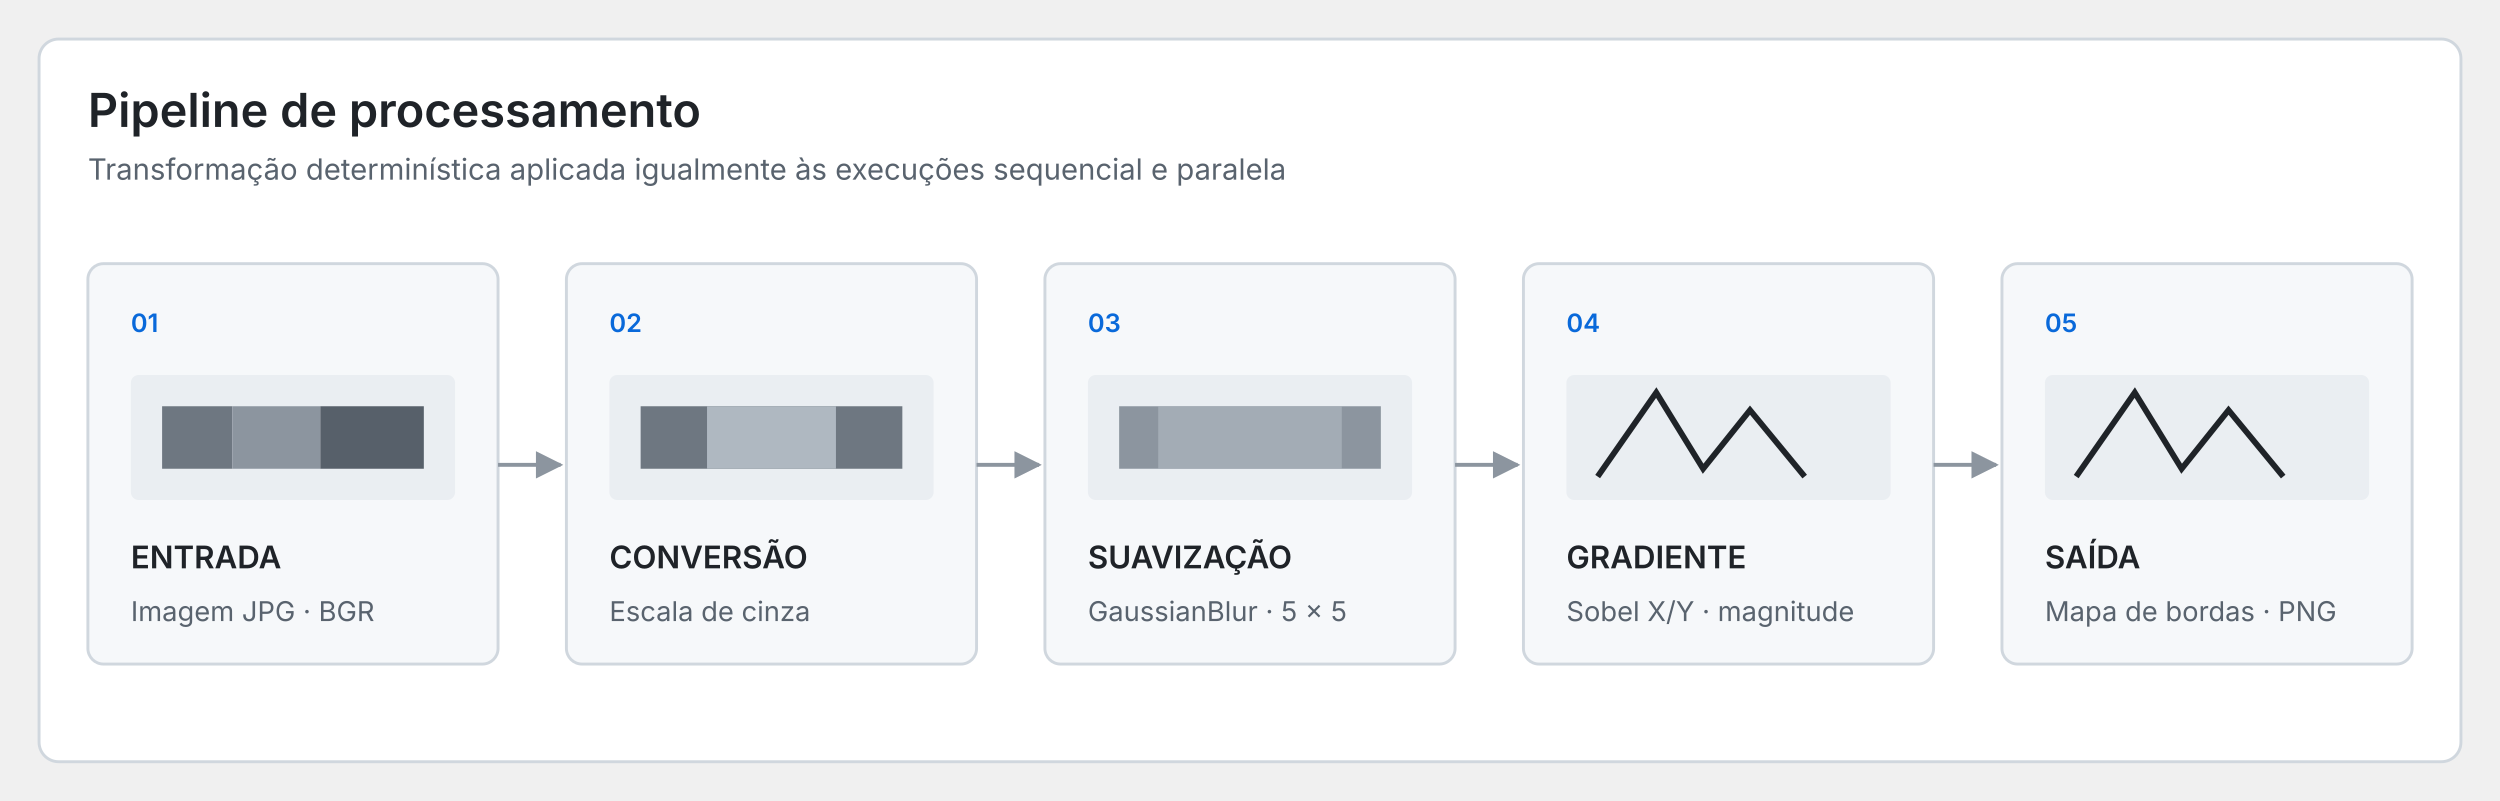
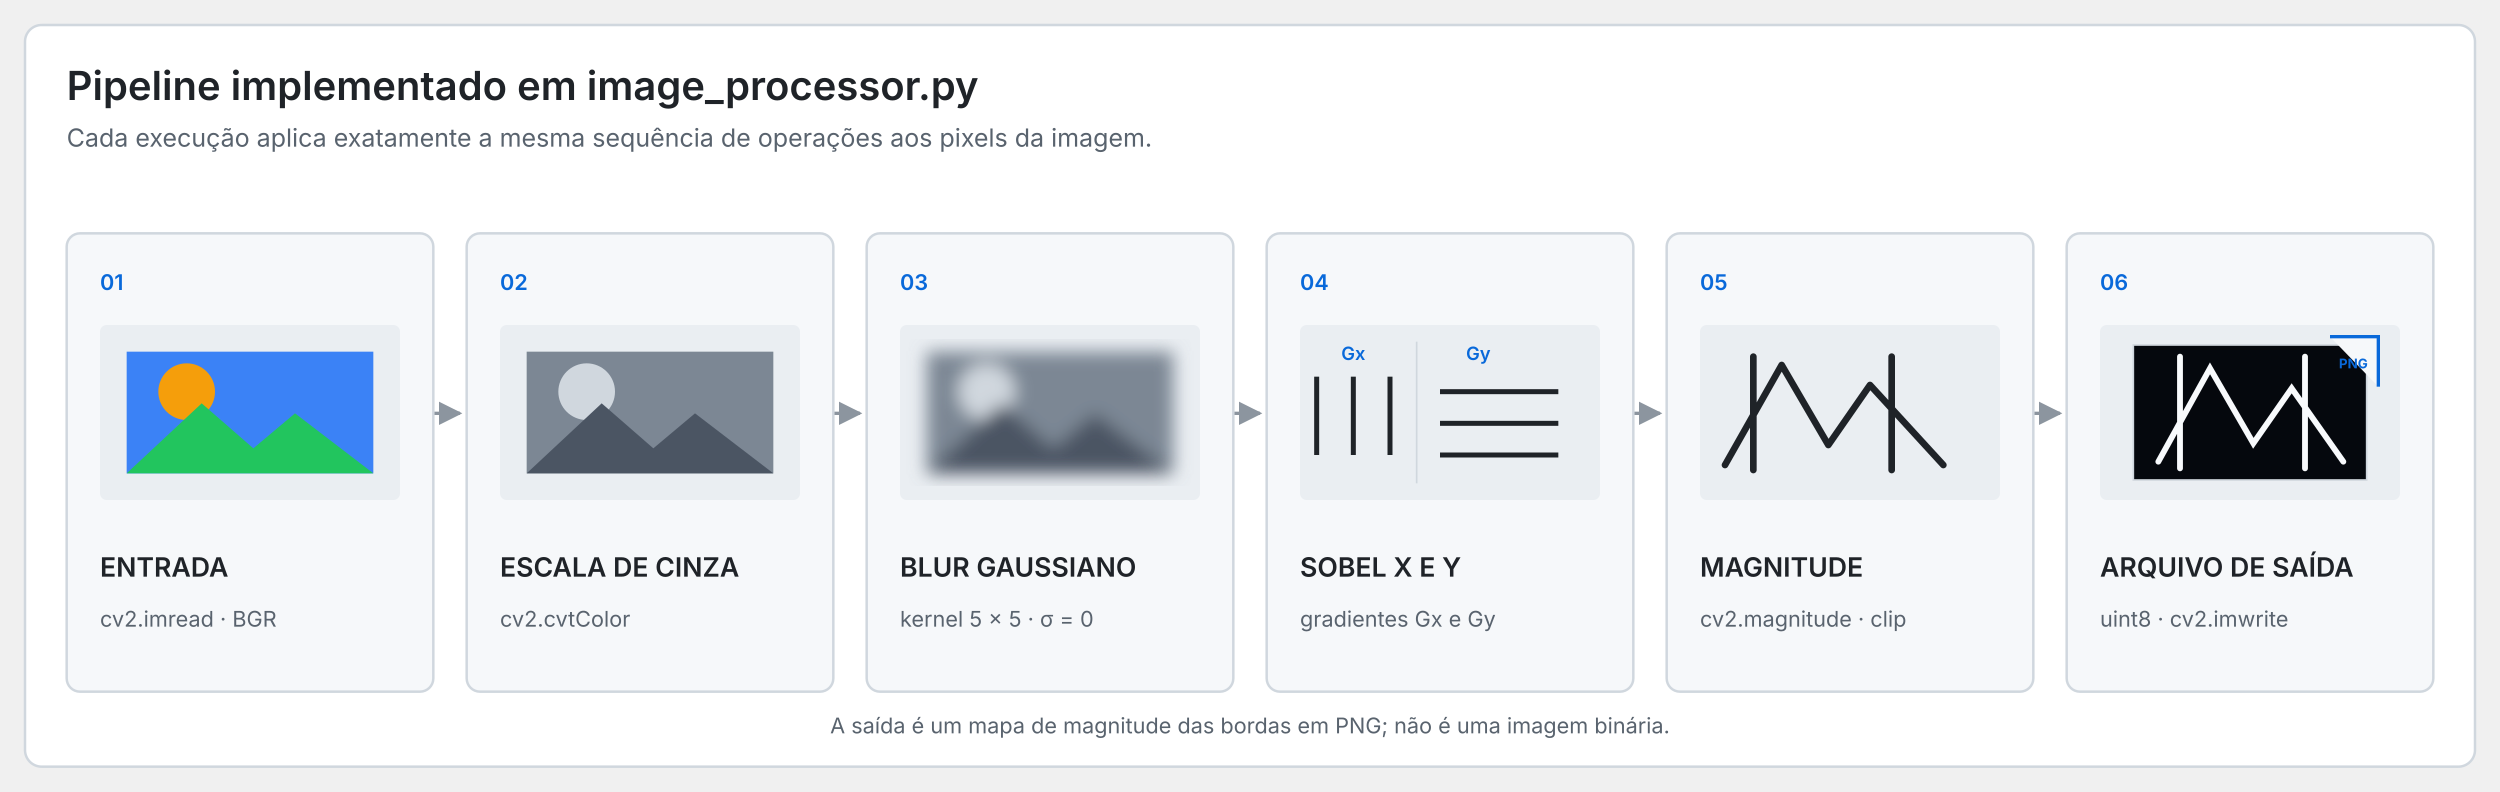
- <svg xmlns="http://www.w3.org/2000/svg" width="1280" height="410" viewBox="0 0 1280 410" role="img" aria-labelledby="title desc">
+ <svg xmlns="http://www.w3.org/2000/svg" width="1500" height="475" viewBox="0 0 1500 475" role="img" aria-labelledby="title desc">
  <defs>
+     <filter id="blur">
+       <feGaussianBlur stdDeviation="5" />
+     </filter>
    <marker id="a" viewBox="0 0 10 10" refX="9" refY="5" markerWidth="7" markerHeight="7" orient="auto">
      <path d="M0 0L10 5L0 10Z" fill="#8c959f" />
    </marker>
-     <style>.panel{fill:#ffffff;stroke:#d0d7de;stroke-width:1.5}.node{fill:#f6f8fa;stroke:#d0d7de;stroke-width:1.5}.heading{font:600 24px Inter,Segoe UI,Arial,sans-serif;fill:#1f2328}.sub{font:400 15px Inter,Segoe UI,Arial,sans-serif;fill:#59636e}.n{font:600 13px Inter,Segoe UI,Arial,sans-serif;fill:#0969da}.label{font:600 16px Inter,Segoe UI,Arial,sans-serif;fill:#1f2328}.detail{font:400 14px Inter,Segoe UI,Arial,sans-serif;fill:#59636e}.arrow{fill:none;stroke:#8c959f;stroke-width:2;marker-end:url(#a)}</style>
+     <style>.panel{fill:#ffffff;stroke:#d0d7de;stroke-width:1.5}.node{fill:#f6f8fa;stroke:#d0d7de;stroke-width:1.5}.heading{font:600 24px Inter,Segoe UI,Arial,sans-serif;fill:#1f2328}.sub{font:400 15px Inter,Segoe UI,Arial,sans-serif;fill:#59636e}.num{font:600 13px Inter,Segoe UI,Arial,sans-serif;fill:#0969da}.label{font:600 16px Inter,Segoe UI,Arial,sans-serif;fill:#1f2328}.detail{font:400 13px Inter,Segoe UI,Arial,sans-serif;fill:#59636e}.mini{font:600 11px Inter,Segoe UI,Arial,sans-serif;fill:#0969da;text-anchor:middle}.file{font:700 8px Inter,Segoe UI,Arial,sans-serif;fill:#0969da;text-anchor:middle}.arrow{fill:none;stroke:#8c959f;stroke-width:2;marker-end:url(#a)}.foot{font:400 13px Inter,Segoe UI,Arial,sans-serif;fill:#59636e;text-anchor:middle}</style>
  </defs>
-   <rect class="panel" x="20" y="20" width="1240" height="370" rx="10" />
-   <text class="heading" x="45" y="65">Pipeline de processamento</text>
-   <text class="sub" x="45" y="92">Transformação determinística aplicada igualmente às execuções sequencial e paralela</text>
+   <rect class="panel" x="15" y="15" width="1470" height="445" rx="10" />
+   <text class="heading" x="40" y="60">Pipeline implementado em image_processor.py</text>
+   <text class="sub" x="40" y="88">Cada execução aplica exatamente a mesma sequência de operações aos pixels da imagem.</text>
+   <path class="arrow" d="M260 248H276" />
+   <path class="arrow" d="M500 248H516" />
+   <path class="arrow" d="M740 248H756" />
+   <path class="arrow" d="M980 248H996" />
+   <path class="arrow" d="M1220 248H1236" />
  <g>
-     <rect class="node" x="45" y="135" width="210" height="205" rx="8" />
-     <text class="n" x="67" y="170">01</text>
-     <rect x="67" y="192" width="166" height="64" rx="4" fill="#eaeef2" />
-     <rect x="83" y="208" width="36" height="32" fill="#6e7781" />
-     <rect x="119" y="208" width="45" height="32" fill="#8c959f" />
-     <rect x="164" y="208" width="53" height="32" fill="#57606a" />
-     <text class="label" x="67" y="291">ENTRADA</text>
-     <text class="detail" x="67" y="318">Imagem JPG · BGR</text>
+     <rect class="node" x="40" y="140" width="220" height="275" rx="8" />
+     <text class="num" x="60" y="174">01</text>
+     <rect x="60" y="195" width="180" height="105" rx="4" fill="#eaeef2" />
+     <g>
+       <rect x="76" y="211" width="148" height="73" fill="#3b82f6" />
+       <circle cx="112" cy="235" r="17" fill="#f59e0b" />
+       <path d="M76 284l45-42 31 27 25-21 47 36Z" fill="#22c55e" />
+     </g>
+     <text class="label" x="60" y="346">ENTRADA</text>
+     <text class="detail" x="60" y="376">cv2.imread · BGR</text>
  </g>
-   <path class="arrow" d="M255 238H287" />
  <g>
-     <rect class="node" x="290" y="135" width="210" height="205" rx="8" />
-     <text class="n" x="312" y="170">02</text>
-     <rect x="312" y="192" width="166" height="64" rx="4" fill="#eaeef2" />
-     <rect x="328" y="208" width="134" height="32" fill="#6e7781" />
-     <rect x="362" y="208" width="66" height="32" fill="#afb8c1" />
-     <text class="label" x="312" y="291">CONVERSÃO</text>
-     <text class="detail" x="312" y="318">Escala de cinza</text>
+     <rect class="node" x="280" y="140" width="220" height="275" rx="8" />
+     <text class="num" x="300" y="174">02</text>
+     <rect x="300" y="195" width="180" height="105" rx="4" fill="#eaeef2" />
+     <g>
+       <rect x="316" y="211" width="148" height="73" fill="#7c8794" />
+       <circle cx="352" cy="235" r="17" fill="#d0d7de" />
+       <path d="M316 284l45-42 31 27 25-21 47 36Z" fill="#4b5563" />
+     </g>
+     <text class="label" x="300" y="346">ESCALA DE CINZA</text>
+     <text class="detail" x="300" y="376">cv2.cvtColor</text>
  </g>
-   <path class="arrow" d="M500 238H532" />
  <g>
-     <rect class="node" x="535" y="135" width="210" height="205" rx="8" />
-     <text class="n" x="557" y="170">03</text>
-     <rect x="557" y="192" width="166" height="64" rx="4" fill="#eaeef2" />
-     <rect x="573" y="208" width="134" height="32" fill="#8c959f" />
-     <rect x="593" y="208" width="94" height="32" fill="#afb8c1" opacity=".65" />
-     <text class="label" x="557" y="291">SUAVIZAÇÃO</text>
-     <text class="detail" x="557" y="318">GaussianBlur · 5 × 5</text>
+     <rect class="node" x="520" y="140" width="220" height="275" rx="8" />
+     <text class="num" x="540" y="174">03</text>
+     <rect x="540" y="195" width="180" height="105" rx="4" fill="#eaeef2" />
+     <g filter="url(#blur)">
+       <rect x="556" y="211" width="148" height="73" fill="#7c8794" />
+       <circle cx="592" cy="235" r="17" fill="#d0d7de" />
+       <path d="M556 284l45-42 31 27 25-21 47 36Z" fill="#4b5563" />
+     </g>
+     <text class="label" x="540" y="346">BLUR GAUSSIANO</text>
+     <text class="detail" x="540" y="376">kernel 5 × 5 · σ = 0</text>
  </g>
-   <path class="arrow" d="M745 238H777" />
  <g>
-     <rect class="node" x="780" y="135" width="210" height="205" rx="8" />
-     <text class="n" x="802" y="170">04</text>
-     <rect x="802" y="192" width="166" height="64" rx="4" fill="#eaeef2" />
-     <path d="M818 244l30-43 24 39 24-30 28 34" fill="none" stroke="#1f2328" stroke-width="3" />
-     <text class="label" x="802" y="291">GRADIENTE</text>
-     <text class="detail" x="802" y="318">Sobel X/Y · magnitude</text>
+     <rect class="node" x="760" y="140" width="220" height="275" rx="8" />
+     <text class="num" x="780" y="174">04</text>
+     <rect x="780" y="195" width="180" height="105" rx="4" fill="#eaeef2" />
+     <g>
+       <line x1="850" y1="205" x2="850" y2="290" stroke="#d0d7de" />
+       <text class="mini" x="812" y="216">Gx</text>
+       <path d="M790 273V226M812 273V226M834 273V226" stroke="#1f2328" stroke-width="3" />
+       <text class="mini" x="887" y="216">Gy</text>
+       <path d="M864 235H935M864 254H935M864 273H935" stroke="#1f2328" stroke-width="3" />
+     </g>
+     <text class="label" x="780" y="346">SOBEL X E Y</text>
+     <text class="detail" x="780" y="376">gradientes Gx e Gy</text>
  </g>
-   <path class="arrow" d="M990 238H1022" />
  <g>
-     <rect class="node" x="1025" y="135" width="210" height="205" rx="8" />
-     <text class="n" x="1047" y="170">05</text>
-     <rect x="1047" y="192" width="166" height="64" rx="4" fill="#eaeef2" />
-     <path d="M1063 244l30-43 24 39 24-30 28 34" fill="none" stroke="#1f2328" stroke-width="3" />
-     <text class="label" x="1047" y="291">SAÍDA</text>
-     <text class="detail" x="1047" y="318">Mapa de bordas · PNG</text>
+     <rect class="node" x="1000" y="140" width="220" height="275" rx="8" />
+     <text class="num" x="1020" y="174">05</text>
+     <rect x="1020" y="195" width="180" height="105" rx="4" fill="#eaeef2" />
+     <g>
+       <path d="M1035 279l34-60 28 48 25-36 44 48M1052 214v68M1135 214v68" fill="none" stroke="#1f2328" stroke-width="4" stroke-linecap="round" stroke-linejoin="round" />
+     </g>
+     <text class="label" x="1020" y="346">MAGNITUDE</text>
+     <text class="detail" x="1020" y="376">cv2.magnitude · clip</text>
  </g>
+   <g>
+     <rect class="node" x="1240" y="140" width="220" height="275" rx="8" />
+     <text class="num" x="1260" y="174">06</text>
+     <rect x="1260" y="195" width="180" height="105" rx="4" fill="#eaeef2" />
+     <g>
+       <rect x="1280" y="207" width="140" height="81" fill="#05080d" stroke="#d0d7de" />
+       <path d="M1295 277l31-56 26 45 23-33 31 44M1308 214v67M1383 214v67" fill="none" stroke="#f8fafc" stroke-width="3.5" stroke-linecap="round" />
+       <path d="M1398 202h29v30" fill="#f6f8fa" stroke="#0969da" stroke-width="2" />
+       <text class="file" x="1412" y="221">PNG</text>
+     </g>
+     <text class="label" x="1260" y="346">ARQUIVO DE SAÍDA</text>
+     <text class="detail" x="1260" y="376">uint8 · cv2.imwrite</text>
+   </g>
+   <text class="foot" x="750" y="440">A saída é um mapa de magnitude das bordas em PNG; não é uma imagem binária.</text>
</svg>
